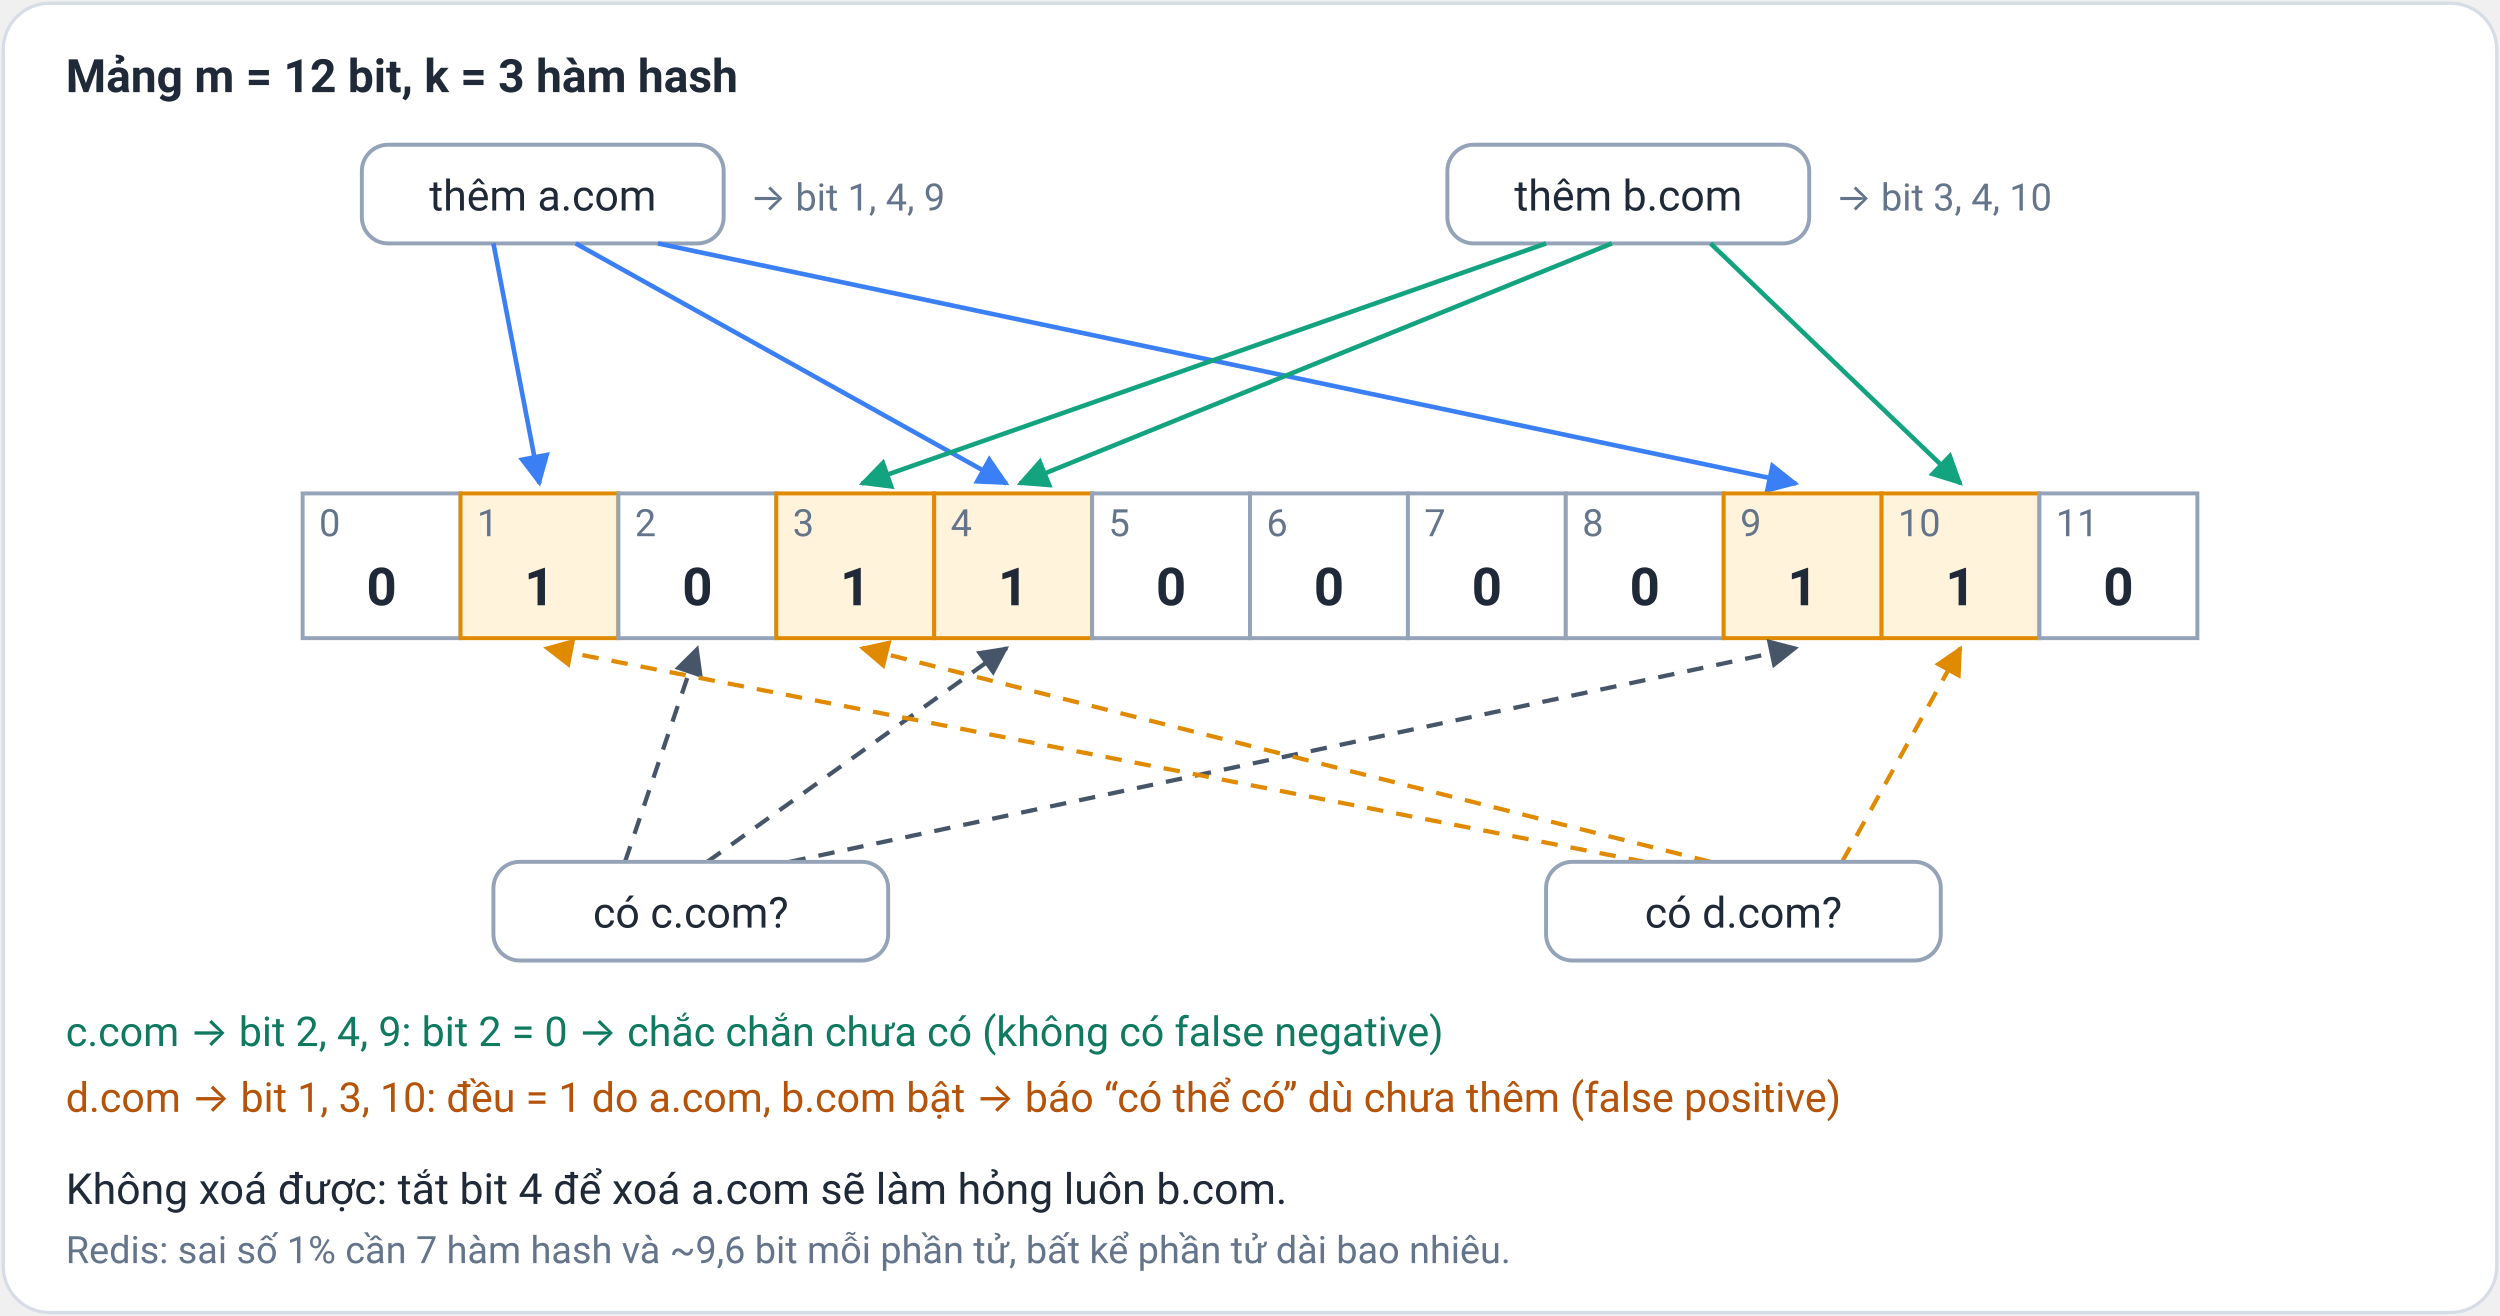
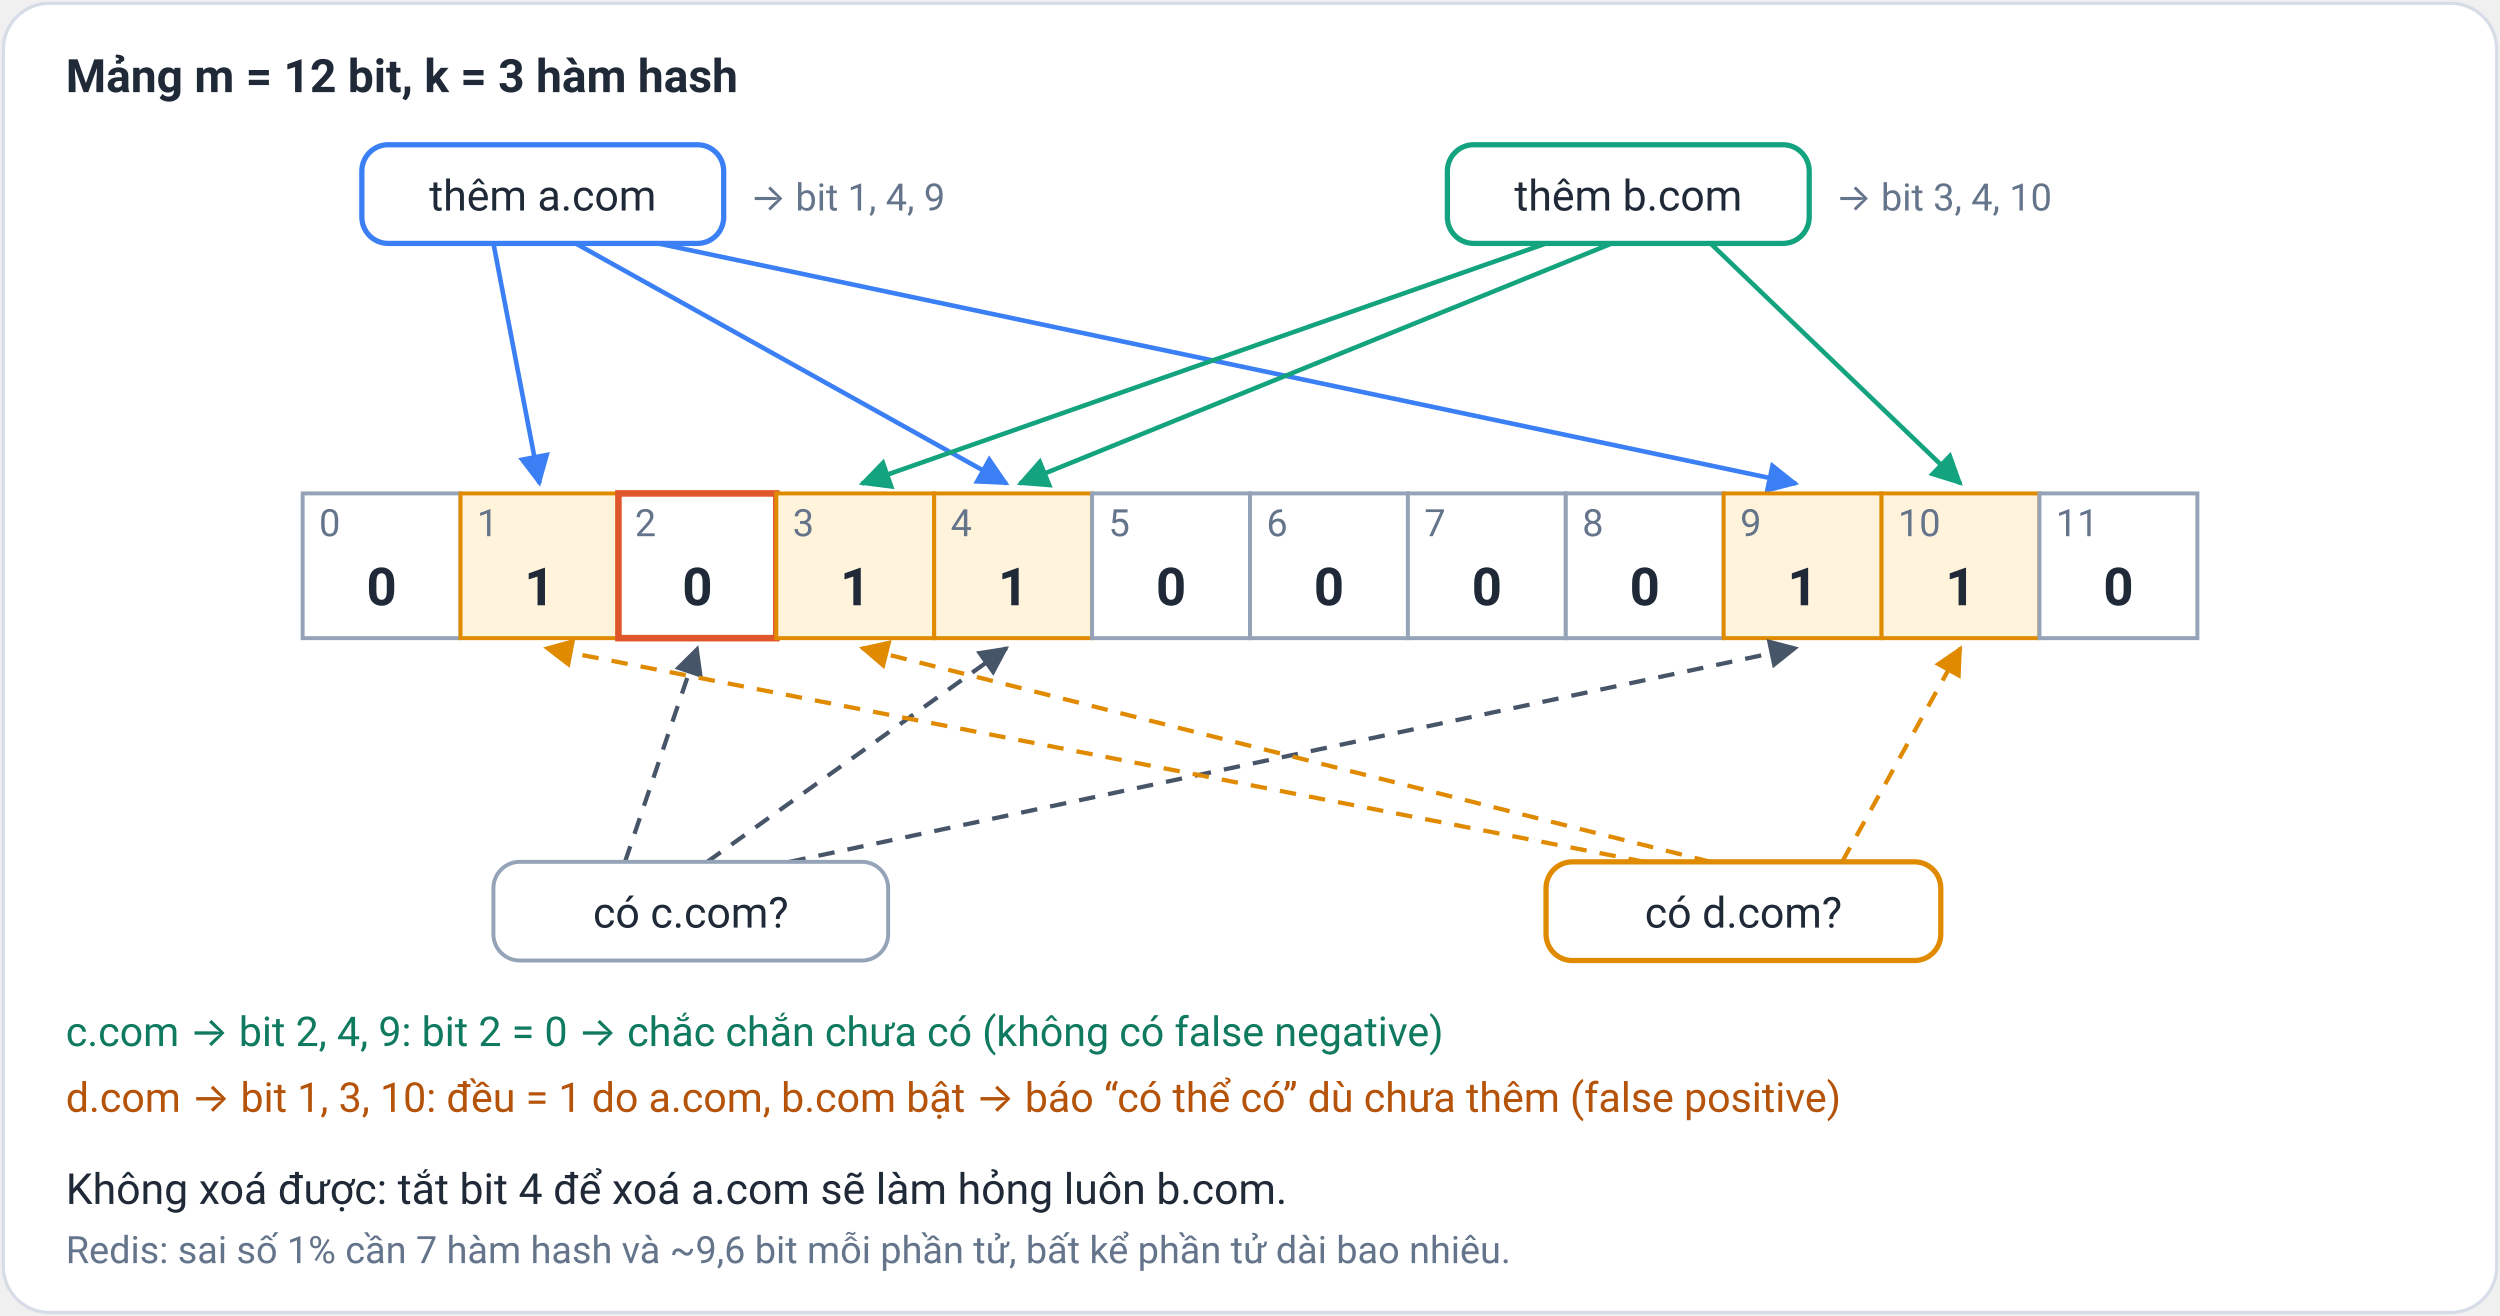
<svg xmlns="http://www.w3.org/2000/svg" viewBox="0 0 760 400" font-family="system-ui, -apple-system, 'Segoe UI', Roboto, sans-serif" role="img" aria-labelledby="t">
  <defs>
    <marker id="b" viewBox="0 0 10 10" refX="9" refY="5" markerWidth="7" markerHeight="7" orient="auto-start-reverse">
      <path d="M0,0 L10,5 L0,10 z" fill="#3b7ff5" />
    </marker>
    <marker id="g" viewBox="0 0 10 10" refX="9" refY="5" markerWidth="7" markerHeight="7" orient="auto-start-reverse">
      <path d="M0,0 L10,5 L0,10 z" fill="#14a37f" />
    </marker>
    <marker id="k" viewBox="0 0 10 10" refX="9" refY="5" markerWidth="7" markerHeight="7" orient="auto-start-reverse">
      <path d="M0,0 L10,5 L0,10 z" fill="#475569" />
    </marker>
    <marker id="o" viewBox="0 0 10 10" refX="9" refY="5" markerWidth="7" markerHeight="7" orient="auto-start-reverse">
      <path d="M0,0 L10,5 L0,10 z" fill="#e08a00" />
    </marker>
    <style>
      .box { fill: #fff; stroke: #94a3b8; stroke-width: 1.2; }
      .on { fill: #fff3db; stroke: #e08a00; stroke-width: 1.2; }
      .off { fill: #ffffff; stroke: #94a3b8; stroke-width: 1.2; }
      .ix { font-size: 11.5px; fill: #64748b; }
      .v { font-size: 16px; font-weight: 650; fill: #1f2937; text-anchor: middle; }
      .h { font-size: 14px; font-weight: 650; fill: #1f2937; }
      .c { font-size: 13px; fill: #1f2937; text-anchor: middle; }
      .t { font-size: 13px; fill: #1f2937; }
      .s { font-size: 11.5px; fill: #64748b; }
      .ok { font-size: 12.5px; fill: #0f7a5f; }
      .warn { font-size: 12.5px; fill: #b45309; }
    </style>
  </defs>
  <rect x="1" y="1" width="758" height="398" rx="14" fill="#ffffff" stroke="#d6dde6" />
  <text class="h" x="20" y="28">Mảng m = 12 bit, k = 3 hàm hash</text>
-   <rect class="box" x="110" y="44" width="110" height="30" rx="8" stroke="#3b7ff5" stroke-width="1.6" />
+   <rect class="box" x="110" y="44" width="110" height="30" rx="8" style="stroke:#3b7ff5;stroke-width:1.6" />
  <text class="c" x="165" y="64">thêm a.com</text>
  <text class="s" x="228" y="64">→ bit 1, 4, 9</text>
-   <rect class="box" x="440" y="44" width="110" height="30" rx="8" stroke="#14a37f" stroke-width="1.6" />
+   <rect class="box" x="440" y="44" width="110" height="30" rx="8" style="stroke:#14a37f;stroke-width:1.6" />
  <text class="c" x="495" y="64">thêm b.com</text>
  <text class="s" x="558" y="64">→ bit 3, 4, 10</text>
  <g stroke="#3b7ff5" stroke-width="1.4" fill="none" marker-end="url(#b)">
    <path d="M150,74 L164,147" />
    <path d="M175,74 L306,147" />
    <path d="M200,74 L546,147" />
  </g>
  <g stroke="#14a37f" stroke-width="1.4" fill="none" marker-end="url(#g)">
    <path d="M470,74 L262,147" />
    <path d="M490,74 L310,147" />
    <path d="M520,74 L596,147" />
  </g>
  <rect class="off" x="92" y="150" width="48" height="44" />
  <text class="ix" x="97" y="163">0</text>
  <text class="v" x="116" y="184">0</text>
  <rect class="on" x="140" y="150" width="48" height="44" />
  <text class="ix" x="145" y="163">1</text>
  <text class="v" x="164" y="184">1</text>
-   <rect class="off" x="188" y="150" width="48" height="44" stroke="#e0562b" stroke-width="2" />
+   <rect class="off" x="188" y="150" width="48" height="44" style="stroke:#e0562b;stroke-width:2" />
  <text class="ix" x="193" y="163">2</text>
  <text class="v" x="212" y="184">0</text>
  <rect class="on" x="236" y="150" width="48" height="44" />
  <text class="ix" x="241" y="163">3</text>
  <text class="v" x="260" y="184">1</text>
  <rect class="on" x="284" y="150" width="48" height="44" />
  <text class="ix" x="289" y="163">4</text>
  <text class="v" x="308" y="184">1</text>
  <rect class="off" x="332" y="150" width="48" height="44" />
  <text class="ix" x="337" y="163">5</text>
  <text class="v" x="356" y="184">0</text>
  <rect class="off" x="380" y="150" width="48" height="44" />
  <text class="ix" x="385" y="163">6</text>
  <text class="v" x="404" y="184">0</text>
  <rect class="off" x="428" y="150" width="48" height="44" />
  <text class="ix" x="433" y="163">7</text>
  <text class="v" x="452" y="184">0</text>
  <rect class="off" x="476" y="150" width="48" height="44" />
  <text class="ix" x="481" y="163">8</text>
  <text class="v" x="500" y="184">0</text>
  <rect class="on" x="524" y="150" width="48" height="44" />
  <text class="ix" x="529" y="163">9</text>
  <text class="v" x="548" y="184">1</text>
  <rect class="on" x="572" y="150" width="48" height="44" />
  <text class="ix" x="577" y="163">10</text>
  <text class="v" x="596" y="184">1</text>
  <rect class="off" x="620" y="150" width="48" height="44" />
  <text class="ix" x="625" y="163">11</text>
  <text class="v" x="644" y="184">0</text>
  <g stroke="#475569" stroke-width="1.3" stroke-dasharray="5 4" fill="none" marker-end="url(#k)">
    <path d="M190,262 L212,197" />
    <path d="M215,262 L306,197" />
    <path d="M240,262 L546,197" />
  </g>
  <g stroke="#e08a00" stroke-width="1.3" stroke-dasharray="5 4" fill="none" marker-end="url(#o)">
    <path d="M500,262 L166,197" />
    <path d="M520,262 L262,197" />
    <path d="M560,262 L596,197" />
  </g>
  <rect class="box" x="150" y="262" width="120" height="30" rx="8" />
  <text class="c" x="210" y="282">có c.com?</text>
-   <rect class="box" x="470" y="262" width="120" height="30" rx="8" stroke="#e08a00" stroke-width="1.6" />
+   <rect class="box" x="470" y="262" width="120" height="30" rx="8" style="stroke:#e08a00;stroke-width:1.6" />
  <text class="c" x="530" y="282">có d.com?</text>
  <text class="ok" x="20" y="318">c.com → bit 2, 4, 9: bit 2 = 0 → chắc chắn chưa có (không có false negative)</text>
  <text class="warn" x="20" y="338">d.com → bit 1, 3, 10: đều = 1 do a.com, b.com bật → báo “có thể có” dù chưa thêm (false positive)</text>
  <text class="t" x="20" y="366">Không xoá được: tắt bit 4 để xoá a.com sẽ làm hỏng luôn b.com.</text>
  <text class="s" x="20" y="384">Redis: sai số 1% cần 7 hàm hash và ~9,6 bit mỗi phần tử, bất kể phần tử dài bao nhiêu.</text>
</svg>
